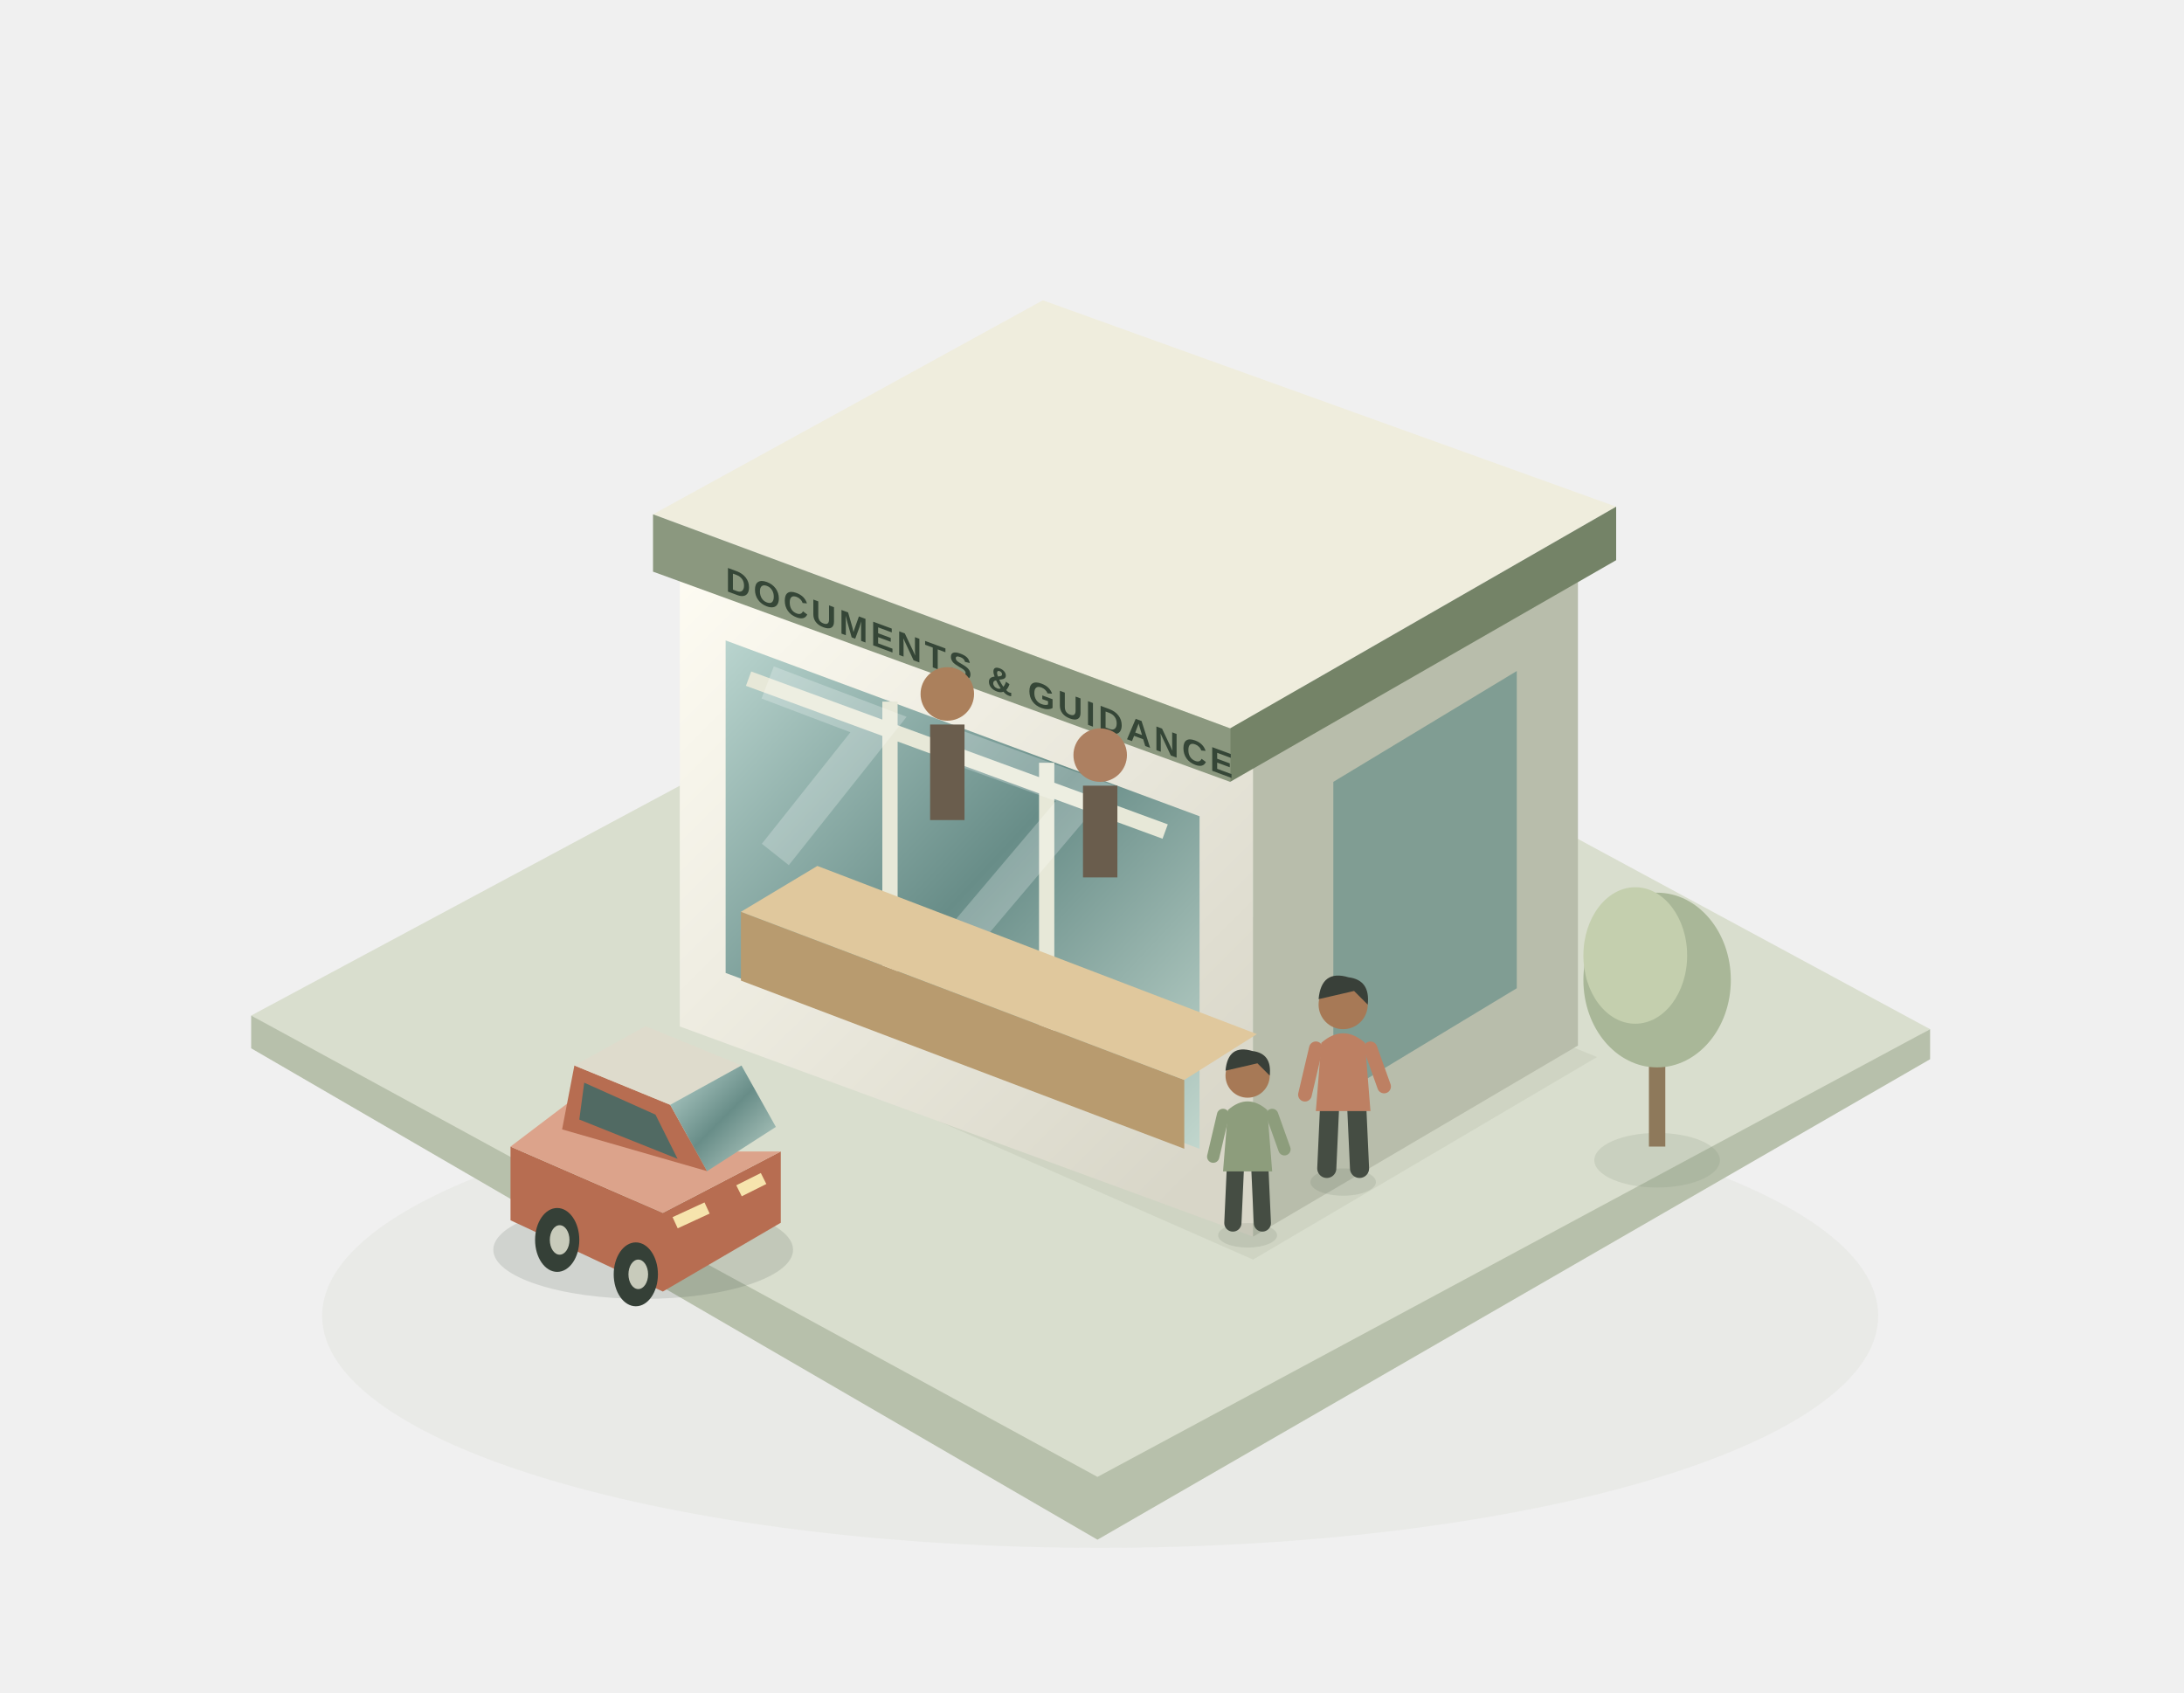
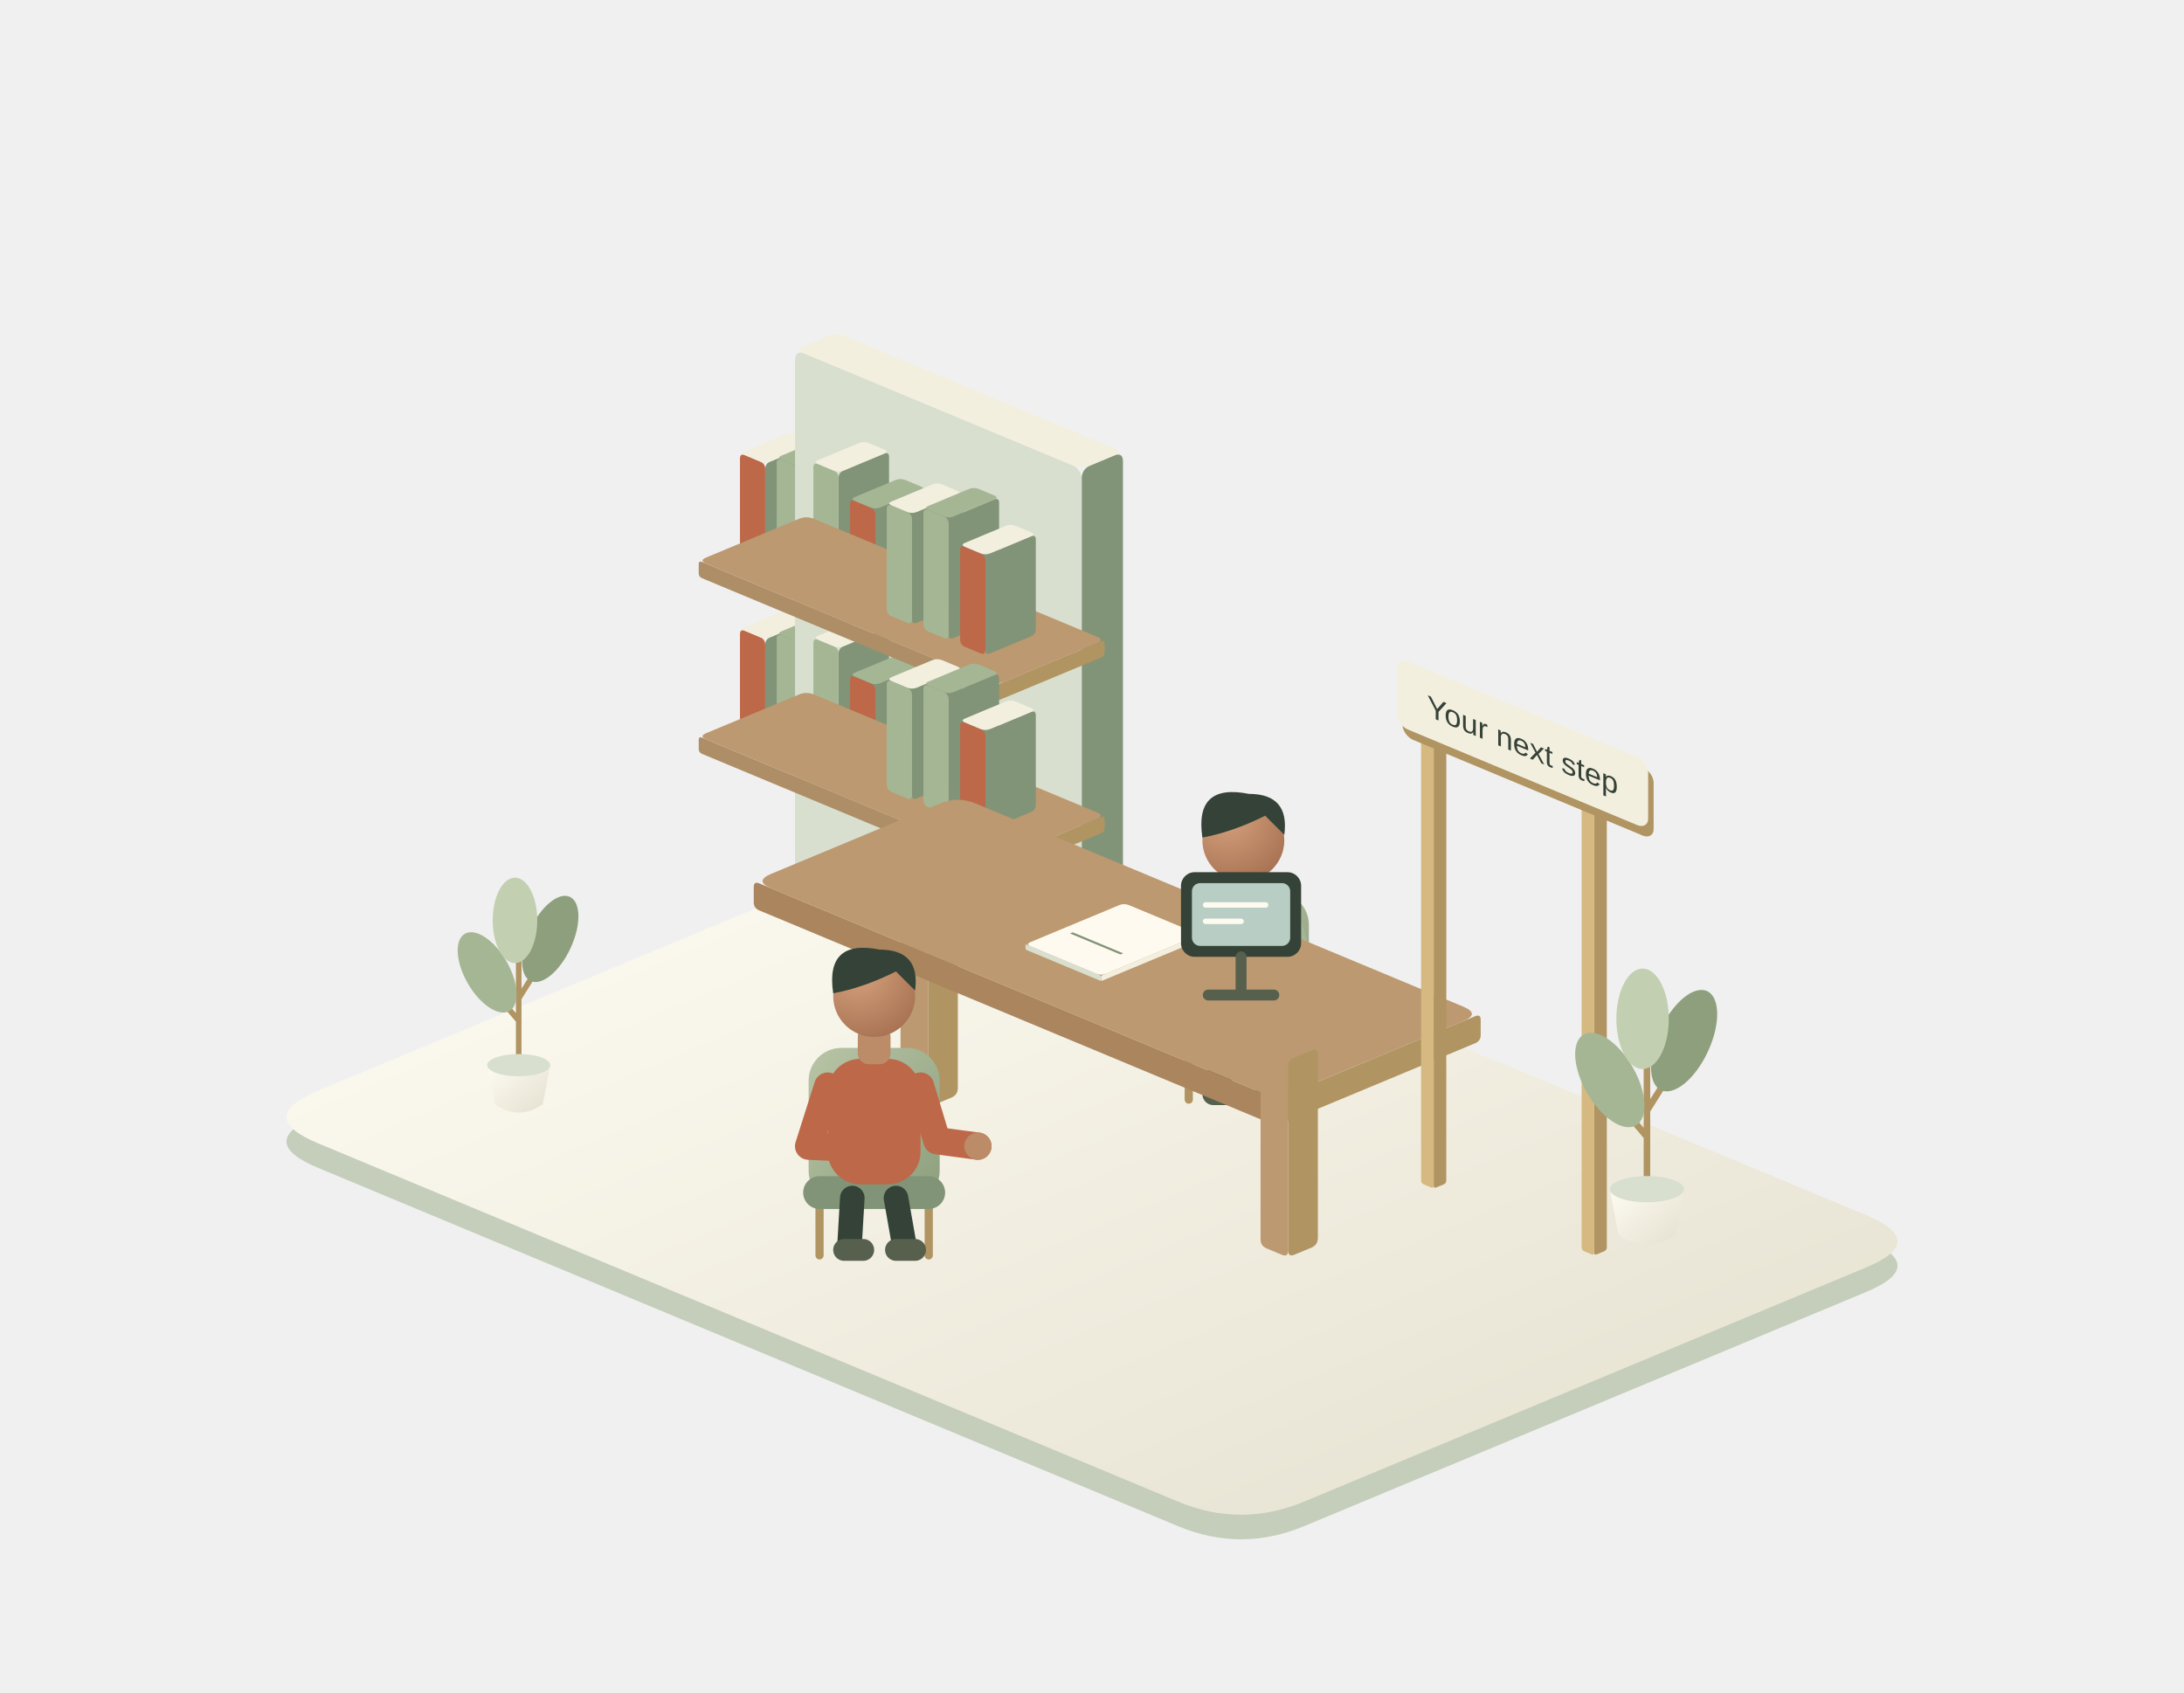
- <svg xmlns="http://www.w3.org/2000/svg" viewBox="0 0 800 620">
+ <svg xmlns="http://www.w3.org/2000/svg" viewBox="0 0 800 620" role="img" aria-labelledby="title desc">
  <defs>
-     <linearGradient id="ivory" x2=".8" y2="1">
+     <linearGradient id="ivory" x1="0" y1="0" x2="1" y2="1">
      <stop stop-color="#fffdf4" />
-       <stop offset="1" stop-color="#d8d6c8" />
+       <stop offset="1" stop-color="#e4e0cf" />
    </linearGradient>
-     <linearGradient id="clay" x2="1" y2="1">
-       <stop stop-color="#d49476" />
-       <stop offset="1" stop-color="#a35a40" />
+     <linearGradient id="sage" x1="0" y1="0" x2="1" y2="1">
+       <stop stop-color="#b8c5a6" />
+       <stop offset="1" stop-color="#8c9f7d" />
    </linearGradient>
-     <linearGradient id="glass" x2="1" y2="1">
-       <stop stop-color="#b9d4ce" />
-       <stop offset=".5" stop-color="#688d88" />
-       <stop offset="1" stop-color="#c1d6cd" />
+     <linearGradient id="clay" x1="0" y1="0" x2="1" y2="1">
+       <stop stop-color="#d48b6b" />
+       <stop offset="1" stop-color="#aa573c" />
    </linearGradient>
-     <linearGradient id="gold" x2="1" y2="1">
-       <stop stop-color="#eee0b6" />
-       <stop offset=".5" stop-color="#c9a868" />
-       <stop offset="1" stop-color="#a68a56" />
+     <linearGradient id="gold" x1="0" y1="0" x2="1" y2="1">
+       <stop stop-color="#eddbab" />
+       <stop offset=".5" stop-color="#d5b980" />
+       <stop offset="1" stop-color="#ad8e57" />
    </linearGradient>
+     <linearGradient id="glass" x1="0" y1="0" x2="1" y2="1">
+       <stop stop-color="#e5eeea" stop-opacity=".72" />
+       <stop offset=".55" stop-color="#a8c1b7" stop-opacity=".4" />
+       <stop offset="1" stop-color="#d7e6de" stop-opacity=".65" />
+     </linearGradient>
+     <radialGradient id="skin" cx=".3" cy=".2" r=".9">
+       <stop stop-color="#d6a17c" />
+       <stop offset="1" stop-color="#a57152" />
+     </radialGradient>
+     <linearGradient id="fade" x1="0" y1="0" x2="0" y2="1">
+       <stop offset="0" stop-color="white" stop-opacity="0" />
+       <stop offset=".17" stop-color="white" />
+       <stop offset=".78" stop-color="white" />
+       <stop offset="1" stop-color="white" stop-opacity="0" />
+     </linearGradient>
+     <mask id="street-fade">
+       <rect width="800" height="620" fill="url(#fade)" />
+     </mask>
  </defs>
-   <ellipse cx="403" cy="482" rx="285" ry="85" fill="#bac1aa" opacity=".13" />
-   <path d="m92 372 304-163 311 168-305 175Z" fill="#d9dece" />
-   <path d="m92 372 310 169 305-164v11L402 564 92 384Z" fill="#b7c0ab" />
-   <g transform="translate(249 369) scale(1.4)">
-     <path d="m0 0 150 66 90-53-150-61Z" fill="#9fa992" opacity=".18" />
-     <path d="m0-125 150 55v130L0 5Z" fill="url(#ivory)" />
-     <path d="m150-70 85-50V10L150 60Z" fill="#b8bdab" />
-     <path d="m-7-129 151 56 101-58-150-54Z" fill="#efeddd" />
-     <path d="m-7-129 151 56v14L-7-114Z" fill="#8b987f" />
-     <path d="m144-73 101-58v14L144-59Z" fill="#748367" />
-     <path d="m12-96 124 46V37L12-9Z" fill="url(#glass)" />
-     <path d="m171-59 48-29V-5l-48 29Z" fill="#809d93" />
-     <path d="m18-86 109 40M55-80v86M96-64v86" stroke="#e7e8d8" stroke-width="4" />
-     <path d="m23-85 29 11-27 34m45-29 36 13-33 39" fill="none" stroke="#fff" stroke-width="9" opacity=".24" />
-     <path d="m16-25 116 44v18L16-7Z" fill="#b89b6f" />
-     <path d="m16-25 20-12 115 44-19 12Z" fill="#e0c89d" />
-     <g transform="matrix(1 .37 0 1 12 -109)">
-       <text font-family="Arial,sans-serif" font-size="9" font-weight="700" letter-spacing=".8" fill="#354637">DOCUMENTS &amp; GUIDANCE</text>
+   <g stroke-linecap="round" stroke-linejoin="round">
+     <g transform="translate(0 9)">
+       <path d="M322.32 313.79Q345.4 304.17 368.48 313.79L683.52 445.05Q706.6 454.67 683.52 464.29L477.68 550.05Q454.6 559.67 431.52 550.05L116.48 418.79Q93.4 409.17 116.48 399.55Z" fill="#c5cebb" />
    </g>
-     <path d="m70-74v25m40-9v24" stroke="#6a5d4d" stroke-width="9" />
-     <circle cx="70" cy="-82" r="7" fill="#ab805c" />
-     <circle cx="110" cy="-66" r="7" fill="#ad8061" />
-   </g>
-   <g transform="translate(187 429) scale(0.9)">
-     <ellipse cx="54" cy="32" rx="61" ry="20" fill="#29382f" opacity=".13" />
-     <path d="m0-10 62 27 48-25v29L62 49 0 20Z" fill="#b76d51" />
-     <path d="m0-10 29-22 57 24 24 0-48 25Z" fill="#dca38b" />
-     <path d="m21-17 5-26 39 16 15 27Z" fill="#b76d51" />
-     <path d="m26-43 29-16 39 16L65-27Z" fill="#dedbcc" />
-     <path d="m65-27 29-16 14 25L80 0Z" fill="url(#glass)" />
-     <path d="m30-36 29 13 9 18-40-16Z" fill="#516a63" />
-     <ellipse cx="19" cy="28" rx="9" ry="13" fill="#354037" />
-     <ellipse cx="51" cy="42" rx="9" ry="13" fill="#354037" />
-     <ellipse cx="20" cy="28" rx="4" ry="6" fill="#c8cbbb" />
-     <ellipse cx="52" cy="42" rx="4" ry="6" fill="#c8cbbb" />
-     <path d="m67 21 13-6m13-7 10-5" stroke="#f6e4ad" stroke-width="5" />
-   </g>
-   <g transform="translate(492 428) scale(1)">
-     <ellipse cy="5" rx="12" ry="5" fill="#465948" opacity=".12" />
-     <path d="M-5-22-6 0M5-22 6 0" stroke="#454d43" stroke-width="7" stroke-linecap="round" />
-     <path d="M-8-46Q0-53 8-46L10-21H-10Z" fill="#bd8063" />
-     <path d="M-10-44-14-27M10-44 15-30" stroke="#bd8063" stroke-width="5" stroke-linecap="round" />
-     <circle cy="-60" r="9" fill="#a77956" />
-     <path d="M-9-62Q-8-73 2-70 10-69 9-60L4-65Z" fill="#394039" />
-   </g>
-   <g transform="translate(457 448) scale(0.9)">
-     <ellipse cy="5" rx="12" ry="5" fill="#465948" opacity=".12" />
-     <path d="M-5-22-6 0M5-22 6 0" stroke="#454d43" stroke-width="7" stroke-linecap="round" />
-     <path d="M-8-46Q0-53 8-46L10-21H-10Z" fill="#8d9d7c" />
-     <path d="M-10-44-14-27M10-44 15-30" stroke="#8d9d7c" stroke-width="5" stroke-linecap="round" />
-     <circle cy="-60" r="9" fill="#a77956" />
-     <path d="M-9-62Q-8-73 2-70 10-69 9-60L4-65Z" fill="#394039" />
-   </g>
-   <g transform="translate(607 420) scale(1)">
-     <ellipse cy="5" rx="23" ry="10" fill="#75836c" opacity=".16" />
-     <path d="M0 0V-53" stroke="#8e795b" stroke-width="6" />
-     <ellipse cy="-61" rx="27" ry="32" fill="#a9b798" />
-     <ellipse cx="-8" cy="-70" rx="19" ry="25" fill="#c4cfae" />
+     <path d="M322.32 313.79Q345.4 304.17 368.48 313.79L683.52 445.05Q706.6 454.67 683.52 464.29L477.68 550.05Q454.6 559.67 431.52 550.05L116.48 418.79Q93.4 409.17 116.48 399.55Z" fill="url(#ivory)" />
+     <path d="M296.93 227.25Q298.78 226.485 298.78 228.49L298.78 261.12Q298.78 263.115 296.93 263.88L282.15 270.05Q280.3 270.815 280.30 268.81L280.30 236.19Q280.3 234.185 282.15 233.42Z" fill="#819477" />
+     <path d="M271.06 232.33Q271.06 230.335 272.91 231.10L278.45 233.42Q280.3 234.185 280.30 236.19L280.30 268.81Q280.3 270.815 278.45 270.05L272.91 267.73Q271.06 266.965 271.06 264.96Z" fill="#bd6848" />
+     <path d="M287.69 223.40Q289.54 222.635 291.39 223.40L296.93 225.72Q298.78 226.485 296.93 227.25L282.15 233.42Q280.3 234.185 278.45 233.42L272.91 231.10Q271.06 230.335 272.91 229.57Z" fill="#f3efdf" />
+     <path d="M296.93 162.90Q298.78 162.135 298.78 164.14L298.78 196.77Q298.78 198.765 296.93 199.53L282.15 205.70Q280.3 206.465 280.30 204.47L280.30 171.84Q280.3 169.835 282.15 169.07Z" fill="#819477" />
+     <path d="M271.06 167.98Q271.06 165.985 272.91 166.75L278.45 169.07Q280.3 169.835 280.30 171.84L280.30 204.47Q280.3 206.465 278.45 205.70L272.91 203.38Q271.06 202.615 271.06 200.61Z" fill="#bd6848" />
+     <path d="M287.69 159.05Q289.54 158.285 291.39 159.05L296.93 161.37Q298.78 162.135 296.93 162.90L282.15 169.07Q280.3 169.835 278.45 169.07L272.91 166.75Q271.06 165.985 272.91 165.22Z" fill="#f3efdf" />
+     <path d="M310.37 228.89Q312.22 228.125 312.22 230.13L312.22 266.71Q312.22 268.715 310.37 269.48L295.59 275.65Q293.74 276.415 293.74 274.42L293.74 237.83Q293.74 235.825 295.59 235.06Z" fill="#819477" />
+     <path d="M284.50 233.98Q284.5 231.975 286.35 232.74L291.89 235.06Q293.74 235.825 293.74 237.83L293.74 274.42Q293.74 276.415 291.89 275.65L286.35 273.33Q284.5 272.565 284.50 270.56Z" fill="#a5b695" />
+     <path d="M301.13 225.04Q302.98 224.275 304.83 225.04L310.37 227.36Q312.22 228.125 310.37 228.89L295.59 235.06Q293.74 235.825 291.89 235.06L286.35 232.74Q284.5 231.975 286.35 231.21Z" fill="#a5b695" />
+     <path d="M310.37 164.54Q312.22 163.775 312.22 165.77L312.22 202.36Q312.22 204.365 310.37 205.13L295.59 211.30Q293.74 212.065 293.74 210.07L293.74 173.48Q293.74 171.475 295.59 170.71Z" fill="#819477" />
+     <path d="M284.50 169.63Q284.5 167.625 286.35 168.39L291.89 170.71Q293.74 171.475 293.74 173.48L293.74 210.07Q293.74 212.065 291.89 211.30L286.35 208.98Q284.5 208.215 284.50 206.22Z" fill="#a5b695" />
+     <path d="M301.13 160.69Q302.98 159.925 304.83 160.69L310.37 163.01Q312.22 163.775 310.37 164.54L295.59 170.71Q293.74 171.475 291.89 170.71L286.35 168.39Q284.5 167.625 286.35 166.86Z" fill="#a5b695" />
+     <path d="M408.01 166.89Q411.34 165.505 411.34 169.11L411.34 357.92Q411.34 361.525 408.01 362.91L399.55 366.44Q396.22 367.825 396.22 364.22L396.22 175.41Q396.22 171.805 399.55 170.42Z" fill="#819477" />
+     <path d="M291.22 132.05Q291.22 128.055 294.91 129.59L392.53 170.27Q396.22 171.805 396.22 175.80L396.22 363.82Q396.22 367.825 392.53 366.29L294.91 325.61Q291.22 324.075 291.22 320.07Z" fill="#d9dfcf" />
+     <path d="M303.01 123.14Q306.34 121.755 309.67 123.14L408.01 164.12Q411.34 165.505 408.01 166.89L399.55 170.42Q396.22 171.805 392.89 170.42L294.55 129.44Q291.22 128.055 294.55 126.67Z" fill="#f3efdf" />
+     <path d="M323.81 230.53Q325.66 229.765 325.66 231.77L325.66 272.31Q325.66 274.315 323.81 275.08L309.03 281.25Q307.18 282.015 307.18 280.01L307.18 239.47Q307.18 237.465 309.03 236.70Z" fill="#819477" />
+     <path d="M297.94 235.62Q297.94 233.615 299.79 234.38L305.33 236.70Q307.18 237.465 307.18 239.47L307.18 280.01Q307.18 282.015 305.33 281.25L299.79 278.93Q297.94 278.165 297.94 276.17Z" fill="#a5b695" />
+     <path d="M314.57 226.68Q316.42 225.915 318.27 226.68L323.81 229.00Q325.66 229.765 323.81 230.53L309.03 236.70Q307.18 237.465 305.33 236.70L299.79 234.38Q297.94 233.615 299.79 232.85Z" fill="#f3efdf" />
+     <path d="M323.81 166.18Q325.66 165.415 325.66 167.41L325.66 207.97Q325.66 209.965 323.81 210.73L309.03 216.90Q307.18 217.665 307.18 215.66L307.18 175.11Q307.18 173.115 309.03 172.35Z" fill="#819477" />
+     <path d="M297.94 171.27Q297.94 169.265 299.79 170.03L305.33 172.35Q307.18 173.115 307.18 175.11L307.18 215.66Q307.18 217.665 305.33 216.90L299.79 214.58Q297.94 213.815 297.94 211.82Z" fill="#a5b695" />
+     <path d="M314.57 162.33Q316.42 161.565 318.27 162.33L323.81 164.65Q325.66 165.415 323.81 166.18L309.03 172.35Q307.18 173.115 305.33 172.35L299.79 170.03Q297.94 169.265 299.79 168.50Z" fill="#f3efdf" />
+     <path d="M337.25 244.05Q339.1 243.285 339.10 245.29L339.10 277.92Q339.1 279.915 337.25 280.68L322.47 286.85Q320.62 287.615 320.62 285.62L320.62 252.99Q320.62 250.985 322.47 250.22Z" fill="#819477" />
+     <path d="M311.38 249.14Q311.38 247.135 313.23 247.90L318.77 250.22Q320.62 250.985 320.62 252.99L320.62 285.62Q320.62 287.615 318.77 286.85L313.23 284.53Q311.38 283.765 311.38 281.77Z" fill="#bd6848" />
+     <path d="M328.01 240.20Q329.86 239.435 331.71 240.20L337.25 242.52Q339.1 243.285 337.25 244.05L322.47 250.22Q320.62 250.985 318.77 250.22L313.23 247.90Q311.38 247.135 313.23 246.37Z" fill="#a5b695" />
+     <path d="M337.25 179.70Q339.1 178.935 339.10 180.94L339.10 213.57Q339.1 215.565 337.25 216.33L322.47 222.50Q320.62 223.265 320.62 221.27L320.62 188.64Q320.62 186.635 322.47 185.87Z" fill="#819477" />
+     <path d="M311.38 184.79Q311.38 182.785 313.23 183.55L318.77 185.87Q320.62 186.635 320.62 188.64L320.62 221.27Q320.62 223.265 318.77 222.50L313.23 220.18Q311.38 219.415 311.38 217.42Z" fill="#bd6848" />
+     <path d="M328.01 175.85Q329.86 175.085 331.71 175.85L337.25 178.17Q339.1 178.935 337.25 179.70L322.47 185.87Q320.62 186.635 318.77 185.87L313.23 183.55Q311.38 182.785 313.23 182.02Z" fill="#a5b695" />
+     <path d="M403.41 299.26Q404.62 298.755 404.62 300.06L404.62 303.39Q404.62 304.695 403.41 305.20L366.35 320.64Q365.14 321.145 365.14 319.84L365.14 316.51Q365.14 315.205 366.35 314.70Z" fill="#b09462" />
+     <path d="M255.94 271.01Q255.94 269.705 257.15 270.21L363.93 314.70Q365.14 315.205 365.14 316.51L365.14 319.84Q365.14 321.145 363.93 320.64L257.15 276.15Q255.94 275.645 255.94 274.34Z" fill="#ad8e66" />
+     <path d="M292.65 254.41Q295.42 253.255 298.19 254.41L401.85 297.60Q404.62 298.755 401.85 299.91L367.91 314.05Q365.14 315.205 362.37 314.05L258.71 270.86Q255.94 269.705 258.71 268.55Z" fill="#bc9970" />
+     <path d="M403.41 234.91Q404.62 234.405 404.62 235.71L404.62 239.04Q404.62 240.345 403.41 240.85L366.35 256.29Q365.14 256.795 365.14 255.49L365.14 252.16Q365.14 250.855 366.35 250.35Z" fill="#b09462" />
+     <path d="M255.94 206.66Q255.94 205.355 257.15 205.86L363.93 250.35Q365.14 250.855 365.14 252.16L365.14 255.49Q365.14 256.795 363.93 256.29L257.15 211.80Q255.94 211.295 255.94 209.99Z" fill="#ad8e66" />
+     <path d="M292.65 190.06Q295.42 188.905 298.19 190.06L401.85 233.25Q404.62 234.405 401.85 235.56L367.91 249.70Q365.14 250.855 362.37 249.70L258.71 206.51Q255.94 205.355 258.71 204.20Z" fill="#bc9970" />
+     <path d="M350.69 245.69Q352.54 244.925 352.54 246.93L352.54 283.51Q352.54 285.515 350.69 286.28L335.91 292.45Q334.06 293.215 334.06 291.21L334.06 254.63Q334.06 252.625 335.91 251.86Z" fill="#819477" />
+     <path d="M324.82 250.78Q324.82 248.775 326.67 249.54L332.21 251.86Q334.06 252.625 334.06 254.63L334.06 291.21Q334.06 293.215 332.21 292.45L326.67 290.13Q324.82 289.365 324.82 287.37Z" fill="#a5b695" />
+     <path d="M341.45 241.84Q343.3 241.075 345.15 241.84L350.69 244.16Q352.54 244.925 350.69 245.69L335.91 251.86Q334.06 252.625 332.21 251.86L326.67 249.54Q324.82 248.775 326.67 248.01Z" fill="#f3efdf" />
+     <path d="M350.69 181.34Q352.54 180.575 352.54 182.57L352.54 219.16Q352.54 221.165 350.69 221.93L335.91 228.10Q334.06 228.865 334.06 226.86L334.06 190.27Q334.06 188.275 335.91 187.51Z" fill="#819477" />
+     <path d="M324.82 186.43Q324.82 184.425 326.67 185.19L332.21 187.51Q334.06 188.275 334.06 190.27L334.06 226.86Q334.06 228.865 332.21 228.10L326.67 225.78Q324.82 225.015 324.82 223.02Z" fill="#a5b695" />
+     <path d="M341.45 177.49Q343.3 176.725 345.15 177.49L350.69 179.81Q352.54 180.575 350.69 181.34L335.91 187.51Q334.06 188.275 332.21 187.51L326.67 185.19Q324.82 184.425 326.67 183.66Z" fill="#f3efdf" />
+     <path d="M364.13 247.33Q365.98 246.565 365.98 248.57L365.98 289.12Q365.98 291.115 364.13 291.88L349.35 298.05Q347.5 298.815 347.50 296.81L347.50 256.26Q347.5 254.265 349.35 253.50Z" fill="#819477" />
+     <path d="M338.26 252.41Q338.26 250.415 340.11 251.18L345.65 253.50Q347.5 254.265 347.50 256.26L347.50 296.81Q347.5 298.815 345.65 298.05L340.11 295.73Q338.26 294.965 338.26 292.96Z" fill="#a5b695" />
+     <path d="M354.89 243.48Q356.74 242.715 358.59 243.48L364.13 245.80Q365.98 246.565 364.13 247.33L349.35 253.50Q347.5 254.265 345.65 253.50L340.11 251.18Q338.26 250.415 340.11 249.65Z" fill="#a5b695" />
+     <path d="M364.13 182.98Q365.98 182.215 365.98 184.22L365.98 224.77Q365.98 226.765 364.13 227.53L349.35 233.70Q347.5 234.465 347.50 232.47L347.50 191.91Q347.5 189.915 349.35 189.15Z" fill="#819477" />
+     <path d="M338.26 188.06Q338.26 186.065 340.11 186.83L345.65 189.15Q347.5 189.915 347.50 191.91L347.50 232.47Q347.5 234.465 345.65 233.70L340.11 231.38Q338.26 230.615 338.26 228.61Z" fill="#a5b695" />
+     <path d="M354.89 179.13Q356.74 178.365 358.59 179.13L364.13 181.45Q365.98 182.215 364.13 182.98L349.35 189.15Q347.5 189.915 345.65 189.15L340.11 186.83Q338.26 186.065 340.11 185.30Z" fill="#a5b695" />
+     <path d="M377.57 260.85Q379.42 260.085 379.42 262.08L379.42 294.71Q379.42 296.715 377.57 297.48L362.79 303.65Q360.94 304.415 360.94 302.42L360.94 269.79Q360.94 267.785 362.79 267.02Z" fill="#819477" />
+     <path d="M351.70 265.94Q351.7 263.935 353.55 264.70L359.09 267.02Q360.94 267.785 360.94 269.79L360.94 302.42Q360.94 304.415 359.09 303.65L353.55 301.33Q351.7 300.565 351.70 298.56Z" fill="#bd6848" />
+     <path d="M368.33 257.00Q370.18 256.235 372.03 257.00L377.57 259.32Q379.42 260.085 377.57 260.85L362.79 267.02Q360.94 267.785 359.09 267.02L353.55 264.70Q351.7 263.935 353.55 263.17Z" fill="#f3efdf" />
+     <path d="M377.57 196.50Q379.42 195.735 379.42 197.73L379.42 230.36Q379.42 232.365 377.57 233.13L362.79 239.30Q360.94 240.065 360.94 238.07L360.94 205.44Q360.94 203.435 362.79 202.67Z" fill="#819477" />
+     <path d="M351.70 201.59Q351.7 199.585 353.55 200.35L359.09 202.67Q360.94 203.435 360.94 205.44L360.94 238.07Q360.94 240.065 359.09 239.30L353.55 236.98Q351.7 236.215 351.70 234.22Z" fill="#bd6848" />
+     <path d="M368.33 192.65Q370.18 191.885 372.03 192.65L377.57 194.97Q379.42 195.735 377.57 196.50L362.79 202.67Q360.94 203.435 359.09 202.67L353.55 200.35Q351.7 199.585 353.55 198.82Z" fill="#f3efdf" />
+     <path d="M348.46 329.81Q350.86 328.805 350.86 331.41L350.86 398.47Q350.86 401.075 348.46 402.08L342.34 404.62Q339.94 405.625 339.94 403.02L339.94 335.96Q339.94 333.355 342.34 332.35Z" fill="#b09462" />
+     <path d="M329.86 331.56Q329.86 329.155 332.08 330.08L337.72 332.43Q339.94 333.355 339.94 335.76L339.94 403.22Q339.94 405.625 337.72 404.70L332.08 402.35Q329.86 401.425 329.86 399.02Z" fill="#bc9970" />
+     <path d="M338.56 325.53Q340.78 324.605 343.00 325.53L348.64 327.88Q350.86 328.805 348.64 329.73L342.16 332.43Q339.94 333.355 337.72 332.43L332.08 330.08Q329.86 329.155 332.08 328.23Z" fill="#bc9970" />
+     <path d="M345.90 316.31Q345.904 316.31 345.90 316.31L364.38 324.01Q364.384 324.01 364.38 324.01L363.38 324.43Q363.376 324.43 363.38 324.43L344.90 316.73Q344.896 316.73 344.90 316.73Z" fill="#819477" />
+     <g transform="translate(455.44 405.8)">
+       <rect x="-24" y="-79" width="48" height="57" rx="12" fill="url(#sage)" />
+       <path d="M-20-26V-3M20-26V-3" fill="none" stroke="#b09462" stroke-width="3" stroke-linecap="round" stroke-linejoin="round" />
+       <rect x="-26" y="-32" width="52" height="12" rx="6" fill="#819477" />
+       <path d="M-8-24-9-7M8-24 11-7" fill="none" stroke="#354237" stroke-width="9" stroke-linecap="round" stroke-linejoin="round" />
+       <path d="M-11-5-4-5M8-5 15-5" fill="none" stroke="#56604d" stroke-width="8" stroke-linecap="round" stroke-linejoin="round" />
+       <rect x="-17" y="-75" width="34" height="46" rx="12" fill="#a5b695" />
+       <path d="M-17-65-24-43-2-42M17-65 23-45 38-43" fill="none" stroke="#a5b695" stroke-width="10" stroke-linecap="round" stroke-linejoin="round" />
+       <circle cx="38" cy="-43" r="5" fill="#bc8b68" />
+       <rect x="-6" y="-87" width="12" height="14" rx="4" fill="#bc8b68" />
+       <circle cx="0" cy="-98" r="15" fill="url(#skin)" />
+       <path d="M-15-99Q-18-119 2-115Q17-115 15-100L8-107Q-4-101-15-99Z" fill="#354237" />
+     </g>
+     <g transform="translate(190 406.5) scale(0.68)">
+       <path d="M0-18V-87M0-48-18-69M0-60 17-87" fill="none" stroke="#b09462" stroke-width="3" stroke-linecap="round" stroke-linejoin="round" />
+       <ellipse cx="-17" cy="-74" rx="12" ry="24" transform="rotate(-30 -17 -74)" fill="#a5b695" />
+       <ellipse cx="17" cy="-92" rx="12" ry="25" transform="rotate(25 17 -92)" fill="#8d9f7c" />
+       <ellipse cx="-2" cy="-102" rx="12" ry="23" fill="#c2cfb0" />
+       <path d="M-17-24Q0-32 17-24L13-3Q0 6-13-3Z" fill="url(#ivory)" />
+       <ellipse cy="-24" rx="17" ry="6" fill="#d9dfcf" />
+     </g>
+     <path d="M338.76 319.29Q338.764 319.285 338.76 319.29L357.24 326.99Q357.244 326.985 357.24 326.99L356.24 327.41Q356.236 327.405 356.24 327.41L337.76 319.70Q337.756 319.705 337.76 319.70Z" fill="#819477" />
+     <path d="M377.76 323.28Q378.16 323.11 378.16 323.55L378.16 324.65Q378.16 325.09 377.76 325.26L342.44 339.97Q342.04 340.14 342.04 339.70L342.04 338.60Q342.04 338.16 342.44 337.99Z" fill="#f3efdf" />
+     <path d="M314.32 327.05Q314.32 326.61 314.72 326.78L341.64 337.99Q342.04 338.16 342.04 338.60L342.04 339.70Q342.04 340.14 341.64 339.97L314.72 328.76Q314.32 328.59 314.32 328.15Z" fill="#d9dfcf" />
+     <path d="M348.59 312.33Q350.44 311.56 352.29 312.33L376.31 322.34Q378.16 323.11 376.31 323.88L343.89 337.39Q342.04 338.16 340.19 337.39L316.17 327.38Q314.32 326.61 316.17 325.84Z" fill="#fffaf0" />
+     <path d="M331.62 322.26Q331.624 322.26 331.62 322.26L350.10 329.96Q350.104 329.96 350.10 329.96L349.10 330.38Q349.096 330.38 349.10 330.38L330.62 322.68Q330.616 322.68 330.62 322.68Z" fill="#819477" />
+     <path d="M407.22 335.56Q407.224 335.56 407.22 335.56L425.70 343.26Q425.704 343.26 425.70 343.26L424.70 343.68Q424.696 343.68 424.70 343.68L406.22 335.98Q406.216 335.98 406.22 335.98Z" fill="#819477" />
+     <path d="M540.37 372.24Q542.38 371.405 542.38 373.58L542.38 379.13Q542.38 381.305 540.37 382.14L469.63 411.62Q467.62 412.455 467.62 410.28L467.62 404.73Q467.62 402.555 469.63 401.72Z" fill="#b09462" />
+     <path d="M276.10 324.93Q276.1 322.755 278.11 323.59L465.61 401.72Q467.62 402.555 467.62 404.73L467.62 410.28Q467.62 412.455 465.61 411.62L278.11 333.49Q276.1 332.655 276.10 330.48Z" fill="#aa855e" />
+     <path d="M344.40 294.30Q350.86 291.605 357.32 294.30L535.92 368.71Q542.38 371.405 535.92 374.10L474.08 399.86Q467.62 402.555 461.16 399.86L282.56 325.45Q276.1 322.755 282.56 320.06Z" fill="#bc9970" />
+     <path d="M400.08 338.54Q400.084 338.535 400.08 338.54L418.56 346.24Q418.564 346.235 418.56 346.24L417.56 346.66Q417.556 346.655 417.56 346.66L399.08 338.95Q399.076 338.955 399.08 338.95Z" fill="#819477" />
+     <path d="M439.08 342.53Q439.48 342.36 439.48 342.80L439.48 343.90Q439.48 344.34 439.08 344.51L403.76 359.22Q403.36 359.39 403.36 358.95L403.36 357.85Q403.36 357.41 403.76 357.24Z" fill="#f3efdf" />
+     <path d="M375.64 346.30Q375.64 345.86 376.04 346.03L402.96 357.24Q403.36 357.41 403.36 357.85L403.36 358.95Q403.36 359.39 402.96 359.22L376.04 348.01Q375.64 347.84 375.64 347.40Z" fill="#d9dfcf" />
+     <path d="M409.91 331.58Q411.76 330.81 413.61 331.58L437.63 341.59Q439.48 342.36 437.63 343.13L405.21 356.64Q403.36 357.41 401.51 356.64L377.49 346.63Q375.64 345.86 377.49 345.09Z" fill="#fffaf0" />
+     <path d="M528.76 254.68Q529.78 254.26 529.78 255.36L529.78 432.35Q529.78 433.45 528.76 433.87L526.18 434.95Q525.16 435.375 525.16 434.27L525.16 257.29Q525.16 256.185 526.18 255.76Z" fill="#b09462" />
+     <path d="M520.54 255.36Q520.54 254.26 521.56 254.68L524.14 255.76Q525.16 256.185 525.16 257.29L525.16 434.27Q525.16 435.375 524.14 434.95L521.56 433.87Q520.54 433.45 520.54 432.35Z" fill="#d5b980" />
+     <path d="M524.14 252.76Q525.16 252.335 526.18 252.76L528.76 253.84Q529.78 254.26 528.76 254.68L526.18 255.76Q525.16 256.185 524.14 255.76L521.56 254.68Q520.54 254.26 521.56 253.84Z" fill="#d5b980" />
+     <path d="M392.94 341.51Q392.944 341.51 392.94 341.51L411.42 349.21Q411.424 349.21 411.42 349.21L410.42 349.63Q410.416 349.63 410.42 349.63L391.94 341.93Q391.936 341.93 391.94 341.93Z" fill="#819477" />
+     <g transform="translate(454.6 361.49)">
+       <rect x="-22" y="-42" width="44" height="31" rx="5" fill="#354237" />
+       <rect x="-18" y="-38" width="36" height="23" rx="3" fill="#b8cdc4" />
+       <path d="M0-11V2" fill="none" stroke="#56604d" stroke-width="4" stroke-linecap="round" stroke-linejoin="round" />
+       <path d="M-12 3H12" fill="none" stroke="#56604d" stroke-width="4" stroke-linecap="round" stroke-linejoin="round" />
+       <path d="M-13-30H9M-13-24H0" fill="none" stroke="#fffaf0" stroke-width="2" stroke-linecap="round" stroke-linejoin="round" />
+     </g>
+     <path d="M480.34 384.76Q482.74 383.755 482.74 386.36L482.74 453.42Q482.74 456.025 480.34 457.03L474.22 459.57Q471.82 460.575 471.82 457.97L471.82 390.91Q471.82 388.305 474.22 387.30Z" fill="#b09462" />
+     <path d="M461.74 386.51Q461.74 384.105 463.96 385.03L469.60 387.38Q471.82 388.305 471.82 390.71L471.82 458.17Q471.82 460.575 469.60 459.65L463.96 457.30Q461.74 456.375 461.74 453.97Z" fill="#bc9970" />
+     <path d="M470.44 380.48Q472.66 379.555 474.88 380.48L480.52 382.83Q482.74 383.755 480.52 384.68L474.04 387.38Q471.82 388.305 469.60 387.38L463.96 385.03Q461.74 384.105 463.96 383.18Z" fill="#bc9970" />
+     <path d="M587.56 279.18Q588.58 278.76 588.58 279.86L588.58 456.85Q588.58 457.95 587.56 458.37L584.98 459.45Q583.96 459.875 583.96 458.77L583.96 281.79Q583.96 280.685 584.98 280.26Z" fill="#b09462" />
+     <path d="M579.34 279.86Q579.34 278.76 580.36 279.18L582.94 280.26Q583.96 280.685 583.96 281.79L583.96 458.77Q583.96 459.875 582.94 459.45L580.36 458.37Q579.34 457.95 579.34 456.85Z" fill="#d5b980" />
+     <path d="M582.94 277.26Q583.96 276.835 584.98 277.26L587.56 278.34Q588.58 278.76 587.56 279.18L584.98 280.26Q583.96 280.685 582.94 280.26L580.36 279.18Q579.34 278.76 580.36 278.34Z" fill="#d5b980" />
+     <g transform="translate(603.28 454.8) scale(0.8)">
+       <path d="M0-18V-87M0-48-18-69M0-60 17-87" fill="none" stroke="#b09462" stroke-width="3" stroke-linecap="round" stroke-linejoin="round" />
+       <ellipse cx="-17" cy="-74" rx="12" ry="24" transform="rotate(-30 -17 -74)" fill="#a5b695" />
+       <ellipse cx="17" cy="-92" rx="12" ry="25" transform="rotate(25 17 -92)" fill="#8d9f7c" />
+       <ellipse cx="-2" cy="-102" rx="12" ry="23" fill="#c2cfb0" />
+       <path d="M-17-24Q0-32 17-24L13-3Q0 6-13-3Z" fill="url(#ivory)" />
+       <ellipse cy="-24" rx="17" ry="6" fill="#d9dfcf" />
+     </g>
+     <g transform="translate(320.2 462.85)">
+       <rect x="-24" y="-79" width="48" height="57" rx="12" fill="url(#sage)" />
+       <path d="M-20-26V-3M20-26V-3" fill="none" stroke="#b09462" stroke-width="3" stroke-linecap="round" stroke-linejoin="round" />
+       <rect x="-26" y="-32" width="52" height="12" rx="6" fill="#819477" />
+       <path d="M-8-24-9-7M8-24 11-7" fill="none" stroke="#354237" stroke-width="9" stroke-linecap="round" stroke-linejoin="round" />
+       <path d="M-11-5-4-5M8-5 15-5" fill="none" stroke="#56604d" stroke-width="8" stroke-linecap="round" stroke-linejoin="round" />
+       <rect x="-17" y="-75" width="34" height="46" rx="12" fill="#bd6848" />
+       <path d="M-17-65-24-43-2-42M17-65 23-45 38-43" fill="none" stroke="#bd6848" stroke-width="10" stroke-linecap="round" stroke-linejoin="round" />
+       <circle cx="38" cy="-43" r="5" fill="#bc8b68" />
+       <rect x="-6" y="-87" width="12" height="14" rx="4" fill="#bc8b68" />
+       <circle cx="0" cy="-98" r="15" fill="url(#skin)" />
+       <path d="M-15-99Q-18-119 2-115Q17-115 15-100L8-107Q-4-101-15-99Z" fill="#354237" />
+     </g>
+     <g transform="matrix(1 .416667 0 1 511.72 240.57)">
+       <rect x="2" y="3" width="92" height="25" rx="4" fill="#b09462" />
+       <rect x="0" y="0" width="92" height="25" rx="4" fill="#f3efdf" />
+       <text x="46" y="17" fill="#354237" font-family="Arial,sans-serif" font-size="11" text-anchor="middle">
+         Your next step
+       </text>
+     </g>
  </g>
</svg>
